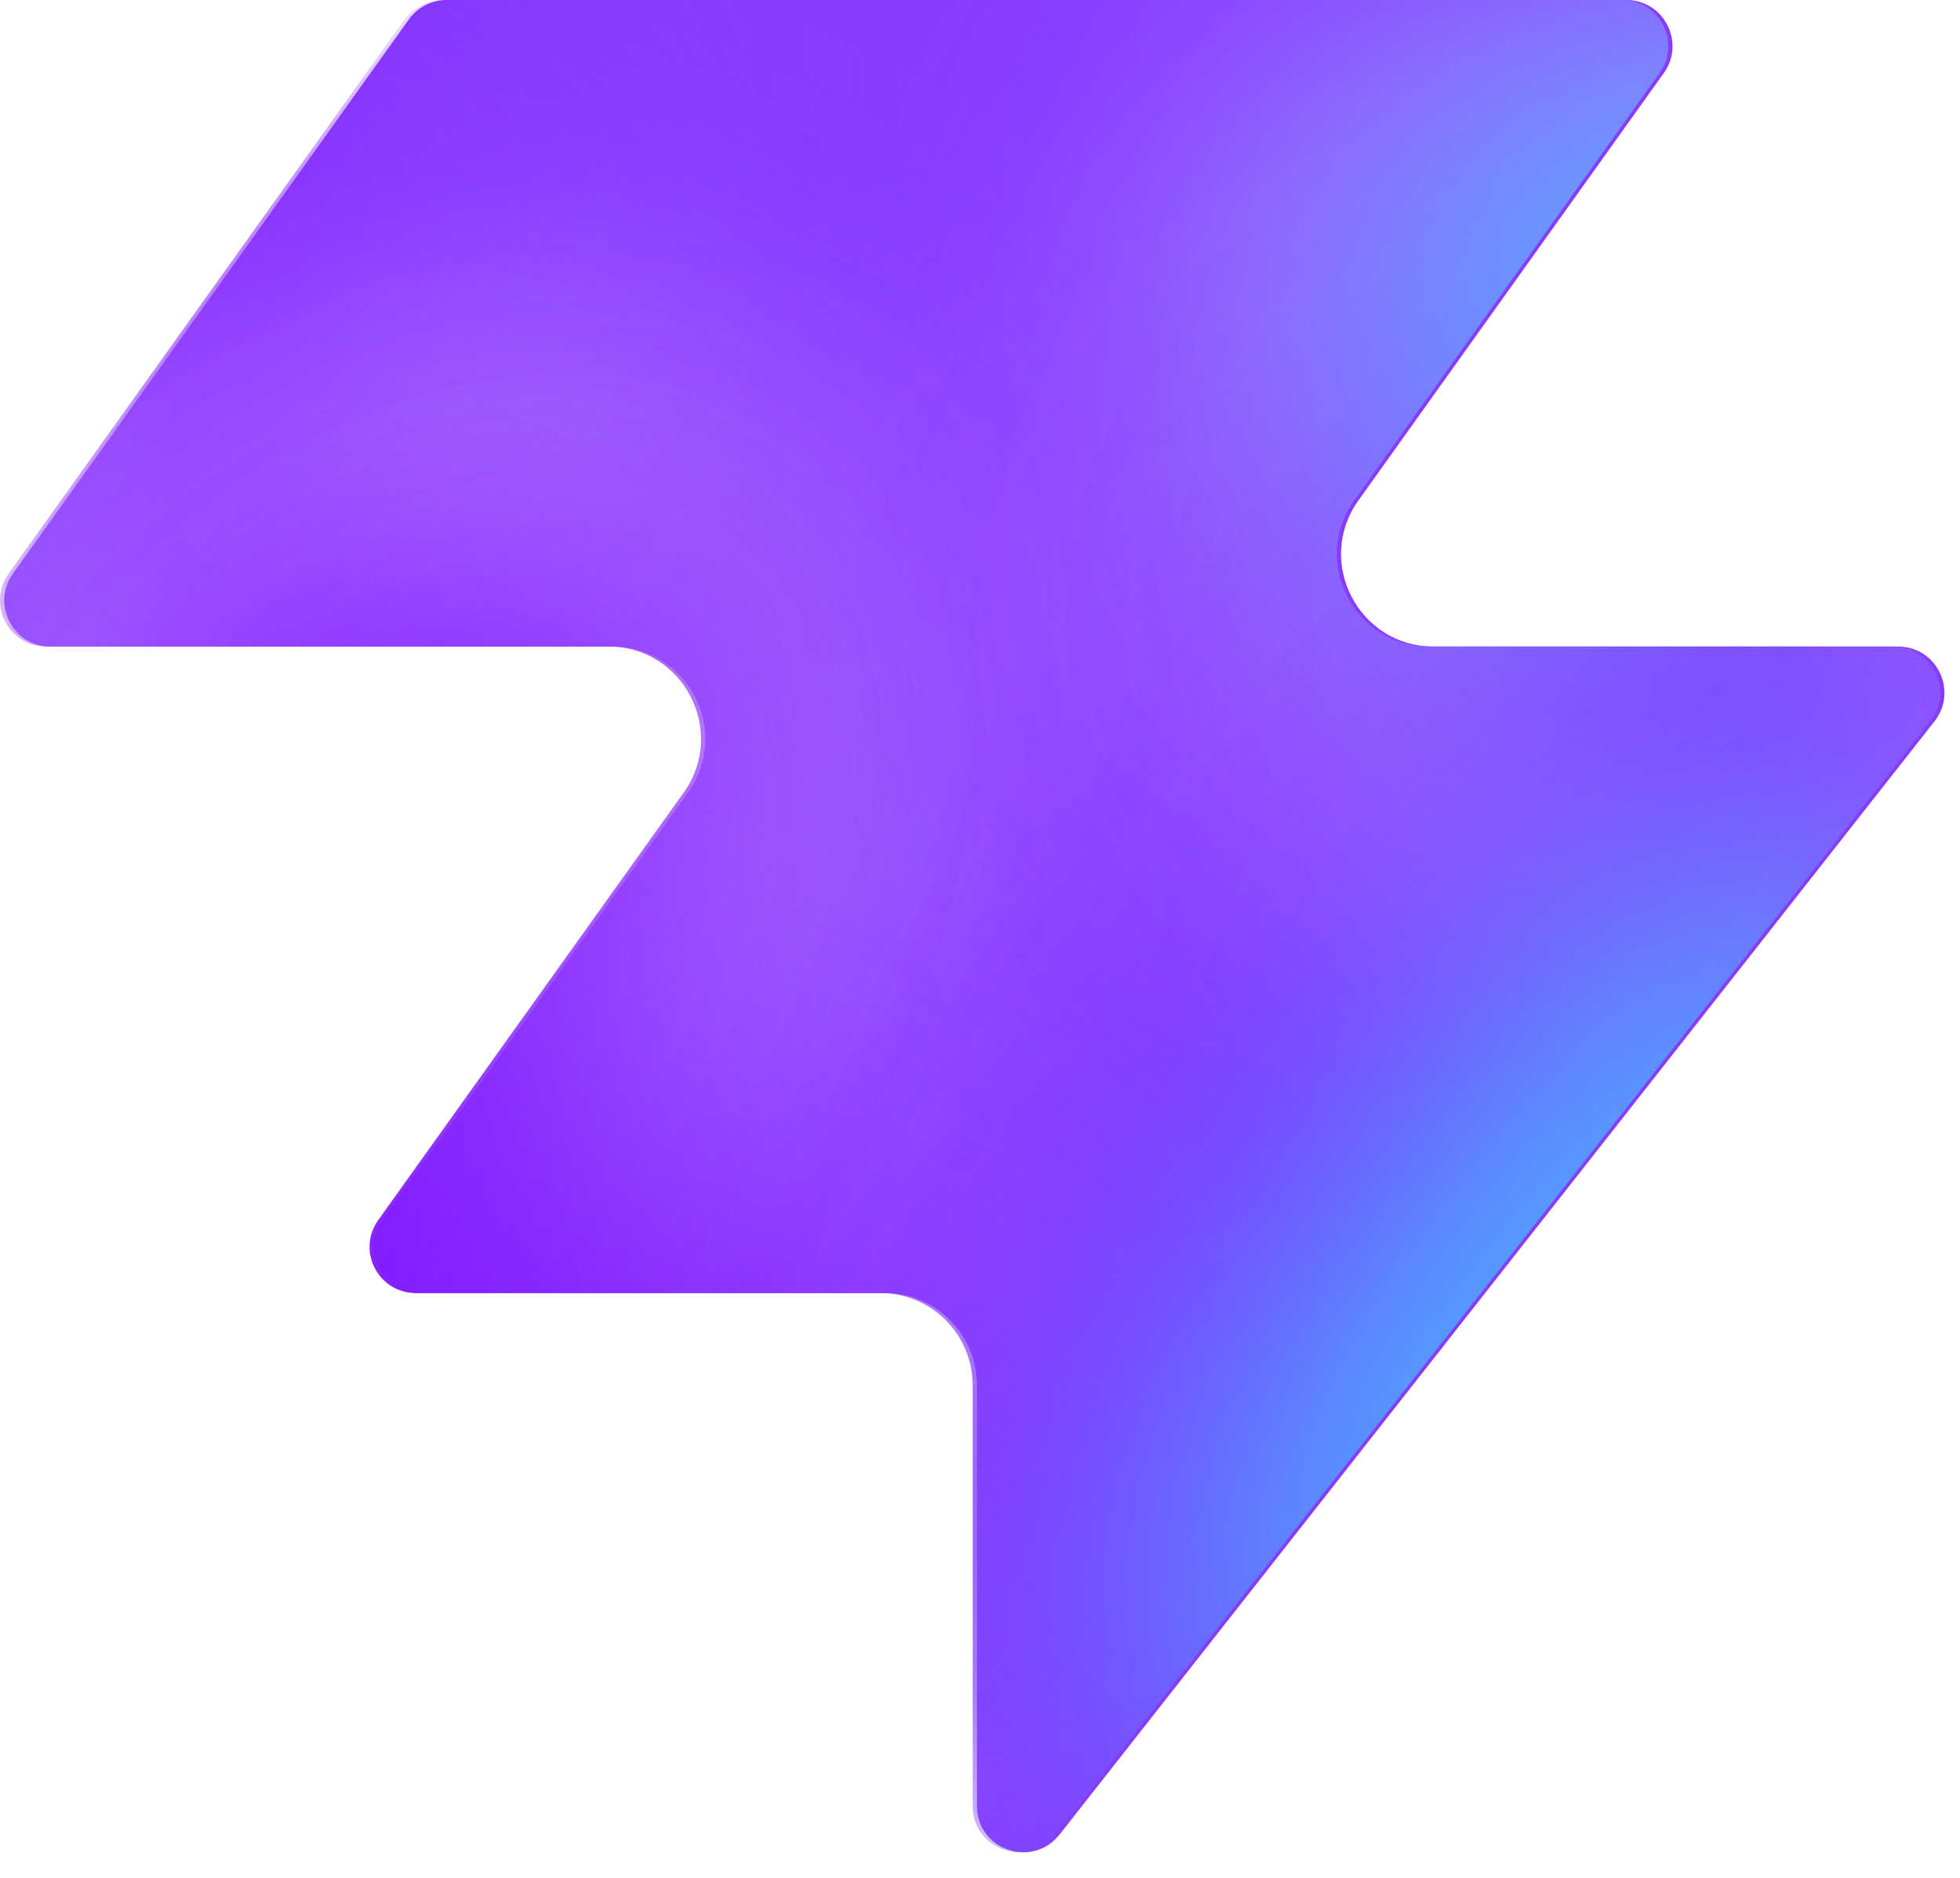
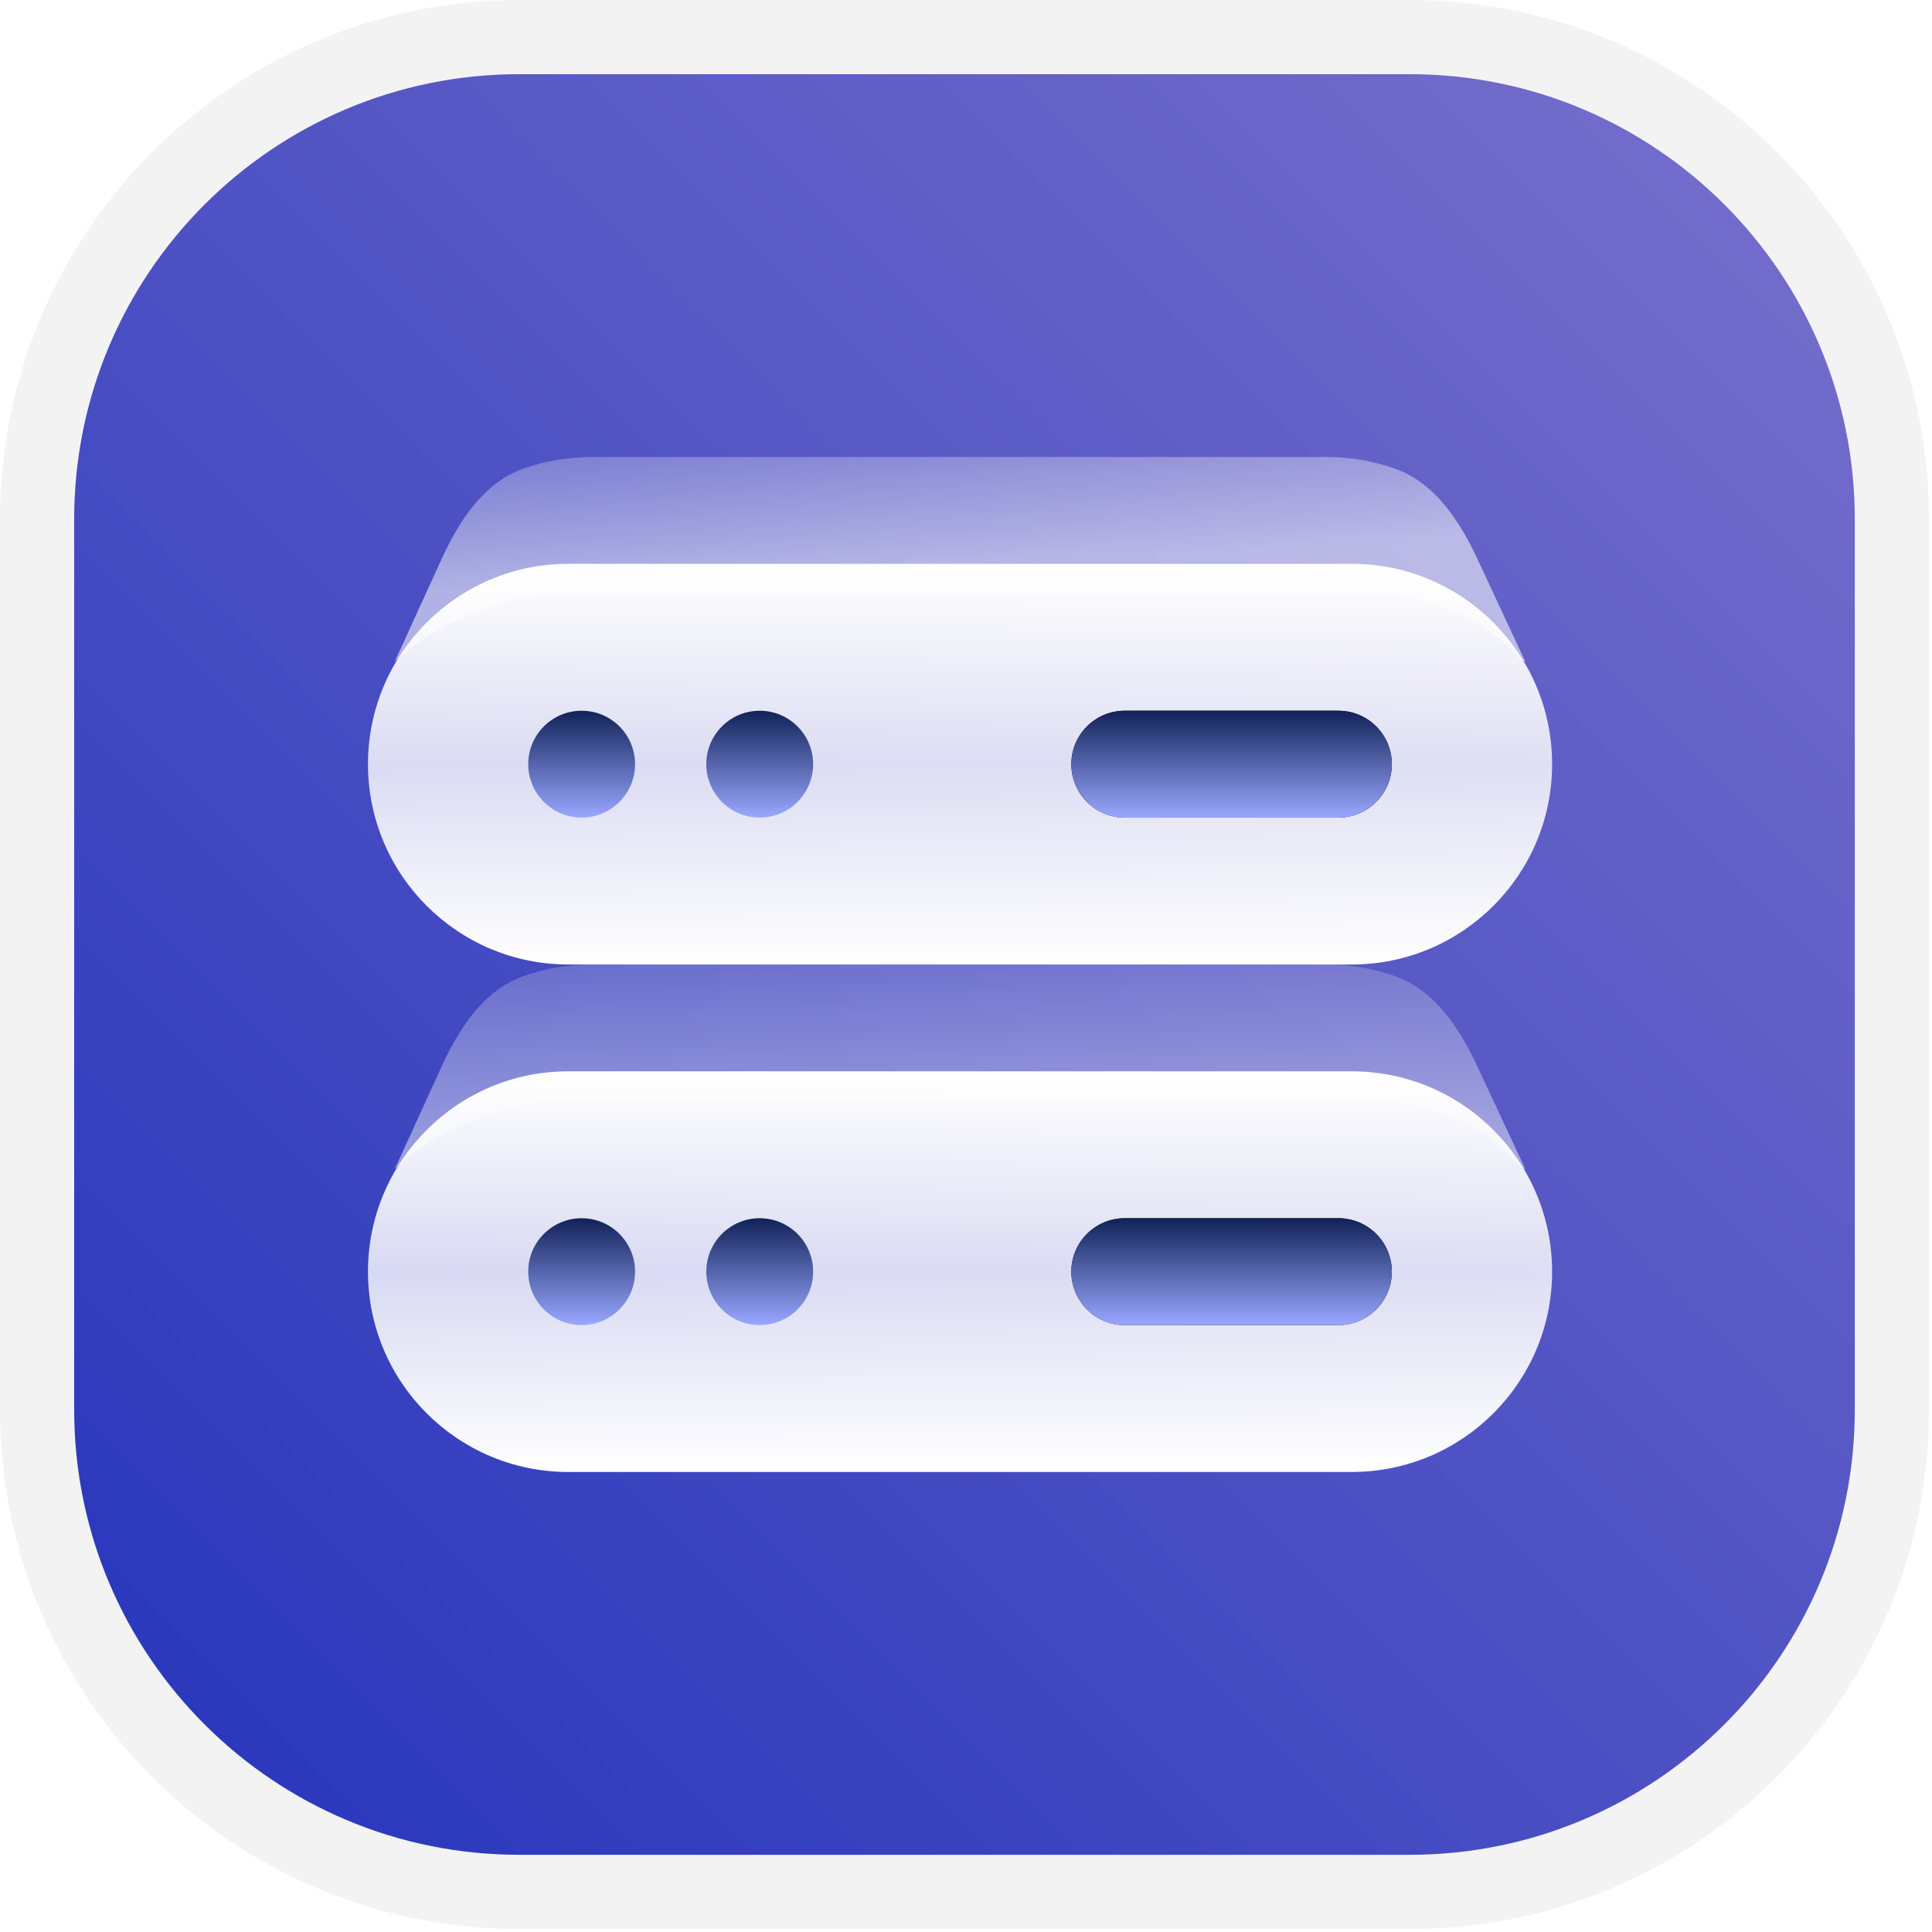
- <svg xmlns="http://www.w3.org/2000/svg" width="48" height="46" fill="none" viewBox="0 0 48 46">
-   <path fill="#863bff" d="M25.946 44.938c-.664.845-2.021.375-2.021-.698V33.937a2.26 2.26 0 0 0-2.262-2.262H10.287c-.92 0-1.456-1.04-.92-1.788l7.48-10.471c1.07-1.497 0-3.578-1.842-3.578H1.237c-.92 0-1.456-1.04-.92-1.788L10.013.474c.214-.297.556-.474.92-.474h28.894c.92 0 1.456 1.04.92 1.788l-7.48 10.471c-1.07 1.498 0 3.579 1.842 3.579h11.377c.943 0 1.473 1.088.89 1.83L25.947 44.94z" style="fill:#863bff;fill:color(display-p3 .525 .23 1);fill-opacity:1" />
-   <mask id="a" width="48" height="46" x="0" y="0" maskUnits="userSpaceOnUse" style="mask-type:alpha">
-     <path fill="#000" d="M25.842 44.938c-.664.844-2.021.375-2.021-.698V33.937a2.26 2.26 0 0 0-2.262-2.262H10.183c-.92 0-1.456-1.04-.92-1.788l7.48-10.471c1.07-1.498 0-3.579-1.842-3.579H1.133c-.92 0-1.456-1.04-.92-1.787L9.91.473c.214-.297.556-.474.92-.474h28.894c.92 0 1.456 1.04.92 1.788l-7.48 10.471c-1.07 1.498 0 3.578 1.842 3.578h11.377c.943 0 1.473 1.088.89 1.832L25.843 44.94z" style="fill:#000;fill-opacity:1" />
-   </mask>
-   <g mask="url(#a)">
-     <g filter="url(#b)">
-       <ellipse cx="5.508" cy="14.704" fill="#ede6ff" rx="5.508" ry="14.704" style="fill:#ede6ff;fill:color(display-p3 .927 .903 1);fill-opacity:1" transform="matrix(.00324 1 1 -.00324 -4.47 31.516)" />
-     </g>
-     <g filter="url(#c)">
-       <ellipse cx="10.399" cy="29.851" fill="#ede6ff" rx="10.399" ry="29.851" style="fill:#ede6ff;fill:color(display-p3 .927 .903 1);fill-opacity:1" transform="matrix(.00324 1 1 -.00324 -39.328 7.883)" />
-     </g>
-     <g filter="url(#d)">
-       <ellipse cx="5.508" cy="30.487" fill="#7e14ff" rx="5.508" ry="30.487" style="fill:#7e14ff;fill:color(display-p3 .492 .077 1);fill-opacity:1" transform="rotate(89.814 -25.913 -14.639)scale(1 -1)" />
-     </g>
-     <g filter="url(#e)">
-       <ellipse cx="5.508" cy="30.599" fill="#7e14ff" rx="5.508" ry="30.599" style="fill:#7e14ff;fill:color(display-p3 .492 .077 1);fill-opacity:1" transform="rotate(89.814 -32.644 -3.334)scale(1 -1)" />
-     </g>
-     <g filter="url(#f)">
-       <ellipse cx="5.508" cy="30.599" fill="#7e14ff" rx="5.508" ry="30.599" style="fill:#7e14ff;fill:color(display-p3 .492 .077 1);fill-opacity:1" transform="matrix(.00324 1 1 -.00324 -34.34 30.47)" />
-     </g>
-     <g filter="url(#g)">
-       <ellipse cx="14.072" cy="22.078" fill="#ede6ff" rx="14.072" ry="22.078" style="fill:#ede6ff;fill:color(display-p3 .927 .903 1);fill-opacity:1" transform="rotate(93.35 24.506 48.493)scale(-1 1)" />
-     </g>
-     <g filter="url(#h)">
-       <ellipse cx="3.47" cy="21.501" fill="#7e14ff" rx="3.47" ry="21.501" style="fill:#7e14ff;fill:color(display-p3 .492 .077 1);fill-opacity:1" transform="rotate(89.009 28.708 47.59)scale(-1 1)" />
-     </g>
-     <g filter="url(#i)">
-       <ellipse cx="3.47" cy="21.501" fill="#7e14ff" rx="3.47" ry="21.501" style="fill:#7e14ff;fill:color(display-p3 .492 .077 1);fill-opacity:1" transform="rotate(89.009 28.708 47.59)scale(-1 1)" />
-     </g>
-     <g filter="url(#j)">
-       <ellipse cx=".387" cy="8.972" fill="#7e14ff" rx="4.407" ry="29.108" style="fill:#7e14ff;fill:color(display-p3 .492 .077 1);fill-opacity:1" transform="rotate(39.51 .387 8.972)" />
-     </g>
-     <g filter="url(#k)">
-       <ellipse cx="47.523" cy="-6.092" fill="#7e14ff" rx="4.407" ry="29.108" style="fill:#7e14ff;fill:color(display-p3 .492 .077 1);fill-opacity:1" transform="rotate(37.892 47.523 -6.092)" />
-     </g>
-     <g filter="url(#l)">
-       <ellipse cx="41.412" cy="6.333" fill="#47bfff" rx="5.971" ry="9.665" style="fill:#47bfff;fill:color(display-p3 .28 .748 1);fill-opacity:1" transform="rotate(37.892 41.412 6.333)" />
-     </g>
-     <g filter="url(#m)">
-       <ellipse cx="-1.879" cy="38.332" fill="#7e14ff" rx="4.407" ry="29.108" style="fill:#7e14ff;fill:color(display-p3 .492 .077 1);fill-opacity:1" transform="rotate(37.892 -1.88 38.332)" />
-     </g>
-     <g filter="url(#n)">
-       <ellipse cx="-1.879" cy="38.332" fill="#7e14ff" rx="4.407" ry="29.108" style="fill:#7e14ff;fill:color(display-p3 .492 .077 1);fill-opacity:1" transform="rotate(37.892 -1.88 38.332)" />
-     </g>
-     <g filter="url(#o)">
-       <ellipse cx="35.651" cy="29.907" fill="#7e14ff" rx="4.407" ry="29.108" style="fill:#7e14ff;fill:color(display-p3 .492 .077 1);fill-opacity:1" transform="rotate(37.892 35.651 29.907)" />
-     </g>
-     <g filter="url(#p)">
-       <ellipse cx="38.418" cy="32.4" fill="#47bfff" rx="5.971" ry="15.297" style="fill:#47bfff;fill:color(display-p3 .28 .748 1);fill-opacity:1" transform="rotate(37.892 38.418 32.4)" />
-     </g>
-   </g>
+ <svg xmlns="http://www.w3.org/2000/svg" fill="none" viewBox="0 0 217 217">
+   <path fill="url(#a)" d="M8.33 58.33a50 50 0 0 1 50-50h100a50 50 0 0 1 50 50v100a50 50 0 0 1-50 50h-100a50 50 0 0 1-50-50z" />
+   <path stroke="#000" stroke-opacity=".05" stroke-width="8.33" d="M158.33 4.17a54.17 54.17 0 0 1 54.17 54.16v100a54.17 54.17 0 0 1-54.17 54.17h-100a54.17 54.17 0 0 1-54.16-54.17v-100A54.17 54.17 0 0 1 58.33 4.17z" />
+   <path fill="url(#b)" d="M149 108.33c2.64 0 5.26.45 7.66 1.3 4.52 1.6 7.28 5.87 9.3 10.2l5.37 11.5c-1.44-.41-3.5-5.57-14.67-7.66H61.83c-3.5 0-12 2.44-17.5 7.66l5.24-11.47c1.99-4.35 4.73-8.63 9.24-10.23 2.4-.85 5.02-1.3 7.67-1.3z" opacity=".7" />
+   <path fill="url(#c)" d="M41.33 142.83a22.5 22.5 0 0 1 22.5-22.5h88a22.5 22.5 0 1 1 0 45h-88a22.5 22.5 0 0 1-22.5-22.5" />
+   <path fill="url(#d)" d="M59.33 142.83a6 6 0 0 1 12 0 6 6 0 1 1-12 0" />
+   <path fill="url(#e)" d="M79.33 142.83a6 6 0 0 1 12 0 6 6 0 1 1-12 0" />
+   <path fill="#000" d="M120.33 142.83a6 6 0 0 1 6-6h24a6 6 0 1 1 0 12h-24a6 6 0 0 1-6-6" />
+   <path fill="url(#f)" d="M120.33 142.83a6 6 0 0 1 6-6h24a6 6 0 1 1 0 12h-24a6 6 0 0 1-6-6" />
+   <path fill="url(#g)" d="M149 51.33c2.64 0 5.26.45 7.66 1.3 4.52 1.6 7.28 5.87 9.3 10.2l5.37 11.5c-1.44-.41-3.5-5.57-14.67-7.66H61.83c-3.5 0-12 2.44-17.5 7.66l5.24-11.47c1.99-4.35 4.73-8.63 9.24-10.23 2.4-.85 5.02-1.3 7.67-1.3z" opacity=".7" />
+   <path fill="url(#h)" d="M41.33 85.83a22.5 22.5 0 0 1 22.5-22.5h88a22.5 22.5 0 1 1 0 45h-88a22.5 22.5 0 0 1-22.5-22.5" />
+   <path fill="url(#i)" d="M59.33 85.83a6 6 0 1 1 12 0 6 6 0 0 1-12 0" />
+   <path fill="url(#j)" d="M79.33 85.83a6 6 0 1 1 12 0 6 6 0 0 1-12 0" />
+   <path fill="#000" d="M120.33 85.83a6 6 0 0 1 6-6h24a6 6 0 1 1 0 12h-24a6 6 0 0 1-6-6" />
+   <path fill="url(#k)" d="M120.33 85.83a6 6 0 0 1 6-6h24a6 6 0 1 1 0 12h-24a6 6 0 0 1-6-6" />
  <defs>
-     <filter id="b" width="60.045" height="41.654" x="-19.77" y="16.149" color-interpolation-filters="sRGB" filterUnits="userSpaceOnUse">
-       <feFlood flood-opacity="0" result="BackgroundImageFix" />
-       <feBlend in="SourceGraphic" in2="BackgroundImageFix" result="shape" />
-       <feGaussianBlur result="effect1_foregroundBlur_2002_17158" stdDeviation="7.659" />
-     </filter>
-     <filter id="c" width="90.34" height="51.437" x="-54.613" y="-7.533" color-interpolation-filters="sRGB" filterUnits="userSpaceOnUse">
-       <feFlood flood-opacity="0" result="BackgroundImageFix" />
-       <feBlend in="SourceGraphic" in2="BackgroundImageFix" result="shape" />
-       <feGaussianBlur result="effect1_foregroundBlur_2002_17158" stdDeviation="7.659" />
-     </filter>
-     <filter id="d" width="79.355" height="29.4" x="-49.64" y="2.03" color-interpolation-filters="sRGB" filterUnits="userSpaceOnUse">
-       <feFlood flood-opacity="0" result="BackgroundImageFix" />
-       <feBlend in="SourceGraphic" in2="BackgroundImageFix" result="shape" />
-       <feGaussianBlur result="effect1_foregroundBlur_2002_17158" stdDeviation="4.596" />
-     </filter>
-     <filter id="e" width="79.579" height="29.4" x="-45.045" y="20.029" color-interpolation-filters="sRGB" filterUnits="userSpaceOnUse">
-       <feFlood flood-opacity="0" result="BackgroundImageFix" />
-       <feBlend in="SourceGraphic" in2="BackgroundImageFix" result="shape" />
-       <feGaussianBlur result="effect1_foregroundBlur_2002_17158" stdDeviation="4.596" />
-     </filter>
-     <filter id="f" width="79.579" height="29.4" x="-43.513" y="21.178" color-interpolation-filters="sRGB" filterUnits="userSpaceOnUse">
-       <feFlood flood-opacity="0" result="BackgroundImageFix" />
-       <feBlend in="SourceGraphic" in2="BackgroundImageFix" result="shape" />
-       <feGaussianBlur result="effect1_foregroundBlur_2002_17158" stdDeviation="4.596" />
-     </filter>
-     <filter id="g" width="74.749" height="58.852" x="15.756" y="-17.901" color-interpolation-filters="sRGB" filterUnits="userSpaceOnUse">
-       <feFlood flood-opacity="0" result="BackgroundImageFix" />
-       <feBlend in="SourceGraphic" in2="BackgroundImageFix" result="shape" />
-       <feGaussianBlur result="effect1_foregroundBlur_2002_17158" stdDeviation="7.659" />
-     </filter>
-     <filter id="h" width="61.377" height="25.362" x="23.548" y="2.284" color-interpolation-filters="sRGB" filterUnits="userSpaceOnUse">
-       <feFlood flood-opacity="0" result="BackgroundImageFix" />
-       <feBlend in="SourceGraphic" in2="BackgroundImageFix" result="shape" />
-       <feGaussianBlur result="effect1_foregroundBlur_2002_17158" stdDeviation="4.596" />
-     </filter>
-     <filter id="i" width="61.377" height="25.362" x="23.548" y="2.284" color-interpolation-filters="sRGB" filterUnits="userSpaceOnUse">
-       <feFlood flood-opacity="0" result="BackgroundImageFix" />
-       <feBlend in="SourceGraphic" in2="BackgroundImageFix" result="shape" />
-       <feGaussianBlur result="effect1_foregroundBlur_2002_17158" stdDeviation="4.596" />
-     </filter>
-     <filter id="j" width="56.045" height="63.649" x="-27.636" y="-22.853" color-interpolation-filters="sRGB" filterUnits="userSpaceOnUse">
-       <feFlood flood-opacity="0" result="BackgroundImageFix" />
-       <feBlend in="SourceGraphic" in2="BackgroundImageFix" result="shape" />
-       <feGaussianBlur result="effect1_foregroundBlur_2002_17158" stdDeviation="4.596" />
-     </filter>
-     <filter id="k" width="54.814" height="64.646" x="20.116" y="-38.415" color-interpolation-filters="sRGB" filterUnits="userSpaceOnUse">
-       <feFlood flood-opacity="0" result="BackgroundImageFix" />
-       <feBlend in="SourceGraphic" in2="BackgroundImageFix" result="shape" />
-       <feGaussianBlur result="effect1_foregroundBlur_2002_17158" stdDeviation="4.596" />
-     </filter>
-     <filter id="l" width="33.541" height="35.313" x="24.641" y="-11.323" color-interpolation-filters="sRGB" filterUnits="userSpaceOnUse">
-       <feFlood flood-opacity="0" result="BackgroundImageFix" />
-       <feBlend in="SourceGraphic" in2="BackgroundImageFix" result="shape" />
-       <feGaussianBlur result="effect1_foregroundBlur_2002_17158" stdDeviation="4.596" />
-     </filter>
-     <filter id="m" width="54.814" height="64.646" x="-29.286" y="6.009" color-interpolation-filters="sRGB" filterUnits="userSpaceOnUse">
-       <feFlood flood-opacity="0" result="BackgroundImageFix" />
-       <feBlend in="SourceGraphic" in2="BackgroundImageFix" result="shape" />
-       <feGaussianBlur result="effect1_foregroundBlur_2002_17158" stdDeviation="4.596" />
-     </filter>
-     <filter id="n" width="54.814" height="64.646" x="-29.286" y="6.009" color-interpolation-filters="sRGB" filterUnits="userSpaceOnUse">
-       <feFlood flood-opacity="0" result="BackgroundImageFix" />
-       <feBlend in="SourceGraphic" in2="BackgroundImageFix" result="shape" />
-       <feGaussianBlur result="effect1_foregroundBlur_2002_17158" stdDeviation="4.596" />
-     </filter>
-     <filter id="o" width="54.814" height="64.646" x="8.244" y="-2.416" color-interpolation-filters="sRGB" filterUnits="userSpaceOnUse">
-       <feFlood flood-opacity="0" result="BackgroundImageFix" />
-       <feBlend in="SourceGraphic" in2="BackgroundImageFix" result="shape" />
-       <feGaussianBlur result="effect1_foregroundBlur_2002_17158" stdDeviation="4.596" />
-     </filter>
-     <filter id="p" width="39.409" height="43.623" x="18.713" y="10.588" color-interpolation-filters="sRGB" filterUnits="userSpaceOnUse">
-       <feFlood flood-opacity="0" result="BackgroundImageFix" />
-       <feBlend in="SourceGraphic" in2="BackgroundImageFix" result="shape" />
-       <feGaussianBlur result="effect1_foregroundBlur_2002_17158" stdDeviation="4.596" />
-     </filter>
+     <linearGradient id="a" x1="208.33" x2="8.33" y1="8.33" y2="208.33" gradientUnits="userSpaceOnUse">
+       <stop stop-color="#7870cc" />
+       <stop offset="1" stop-color="#2534bb" />
+     </linearGradient>
+     <linearGradient id="b" x1="106.93" x2="106.93" y1="93.77" y2="135.9" gradientUnits="userSpaceOnUse">
+       <stop stop-color="#fff" stop-opacity="0" />
+       <stop offset="1" stop-color="#fff" stop-opacity=".8" />
+     </linearGradient>
+     <linearGradient id="c" x1="107.83" x2="107.83" y1="120.33" y2="165.33" gradientUnits="userSpaceOnUse">
+       <stop stop-color="#fff" />
+       <stop offset=".5" stop-color="#fff" stop-opacity=".8" />
+       <stop offset="1" stop-color="#fff" />
+     </linearGradient>
+     <linearGradient id="d" x1="65.73" x2="65.73" y1="148.83" y2="136.83" gradientUnits="userSpaceOnUse">
+       <stop stop-color="#99a7ff" />
+       <stop offset="1" stop-color="#112258" />
+     </linearGradient>
+     <linearGradient id="e" x1="85.73" x2="85.73" y1="148.83" y2="136.83" gradientUnits="userSpaceOnUse">
+       <stop stop-color="#99a7ff" />
+       <stop offset="1" stop-color="#112258" />
+     </linearGradient>
+     <linearGradient id="f" x1="139.53" x2="139.53" y1="148.83" y2="136.83" gradientUnits="userSpaceOnUse">
+       <stop stop-color="#99a7ff" />
+       <stop offset="1" stop-color="#112258" />
+     </linearGradient>
+     <linearGradient id="g" x1="106.93" x2="108.33" y1="36.77" y2="63.33" gradientUnits="userSpaceOnUse">
+       <stop stop-color="#fff" stop-opacity="0" />
+       <stop offset="1" stop-color="#fff" stop-opacity=".8" />
+     </linearGradient>
+     <linearGradient id="h" x1="107.83" x2="107.83" y1="63.33" y2="108.33" gradientUnits="userSpaceOnUse">
+       <stop stop-color="#fff" />
+       <stop offset=".5" stop-color="#fff" stop-opacity=".8" />
+       <stop offset="1" stop-color="#fff" />
+     </linearGradient>
+     <linearGradient id="i" x1="65.73" x2="65.73" y1="91.83" y2="79.83" gradientUnits="userSpaceOnUse">
+       <stop stop-color="#99a7ff" />
+       <stop offset="1" stop-color="#112258" />
+     </linearGradient>
+     <linearGradient id="j" x1="85.73" x2="85.73" y1="91.83" y2="79.83" gradientUnits="userSpaceOnUse">
+       <stop stop-color="#99a7ff" />
+       <stop offset="1" stop-color="#112258" />
+     </linearGradient>
+     <linearGradient id="k" x1="139.53" x2="139.53" y1="91.83" y2="79.83" gradientUnits="userSpaceOnUse">
+       <stop stop-color="#99a7ff" />
+       <stop offset="1" stop-color="#112258" />
+     </linearGradient>
  </defs>
</svg>
